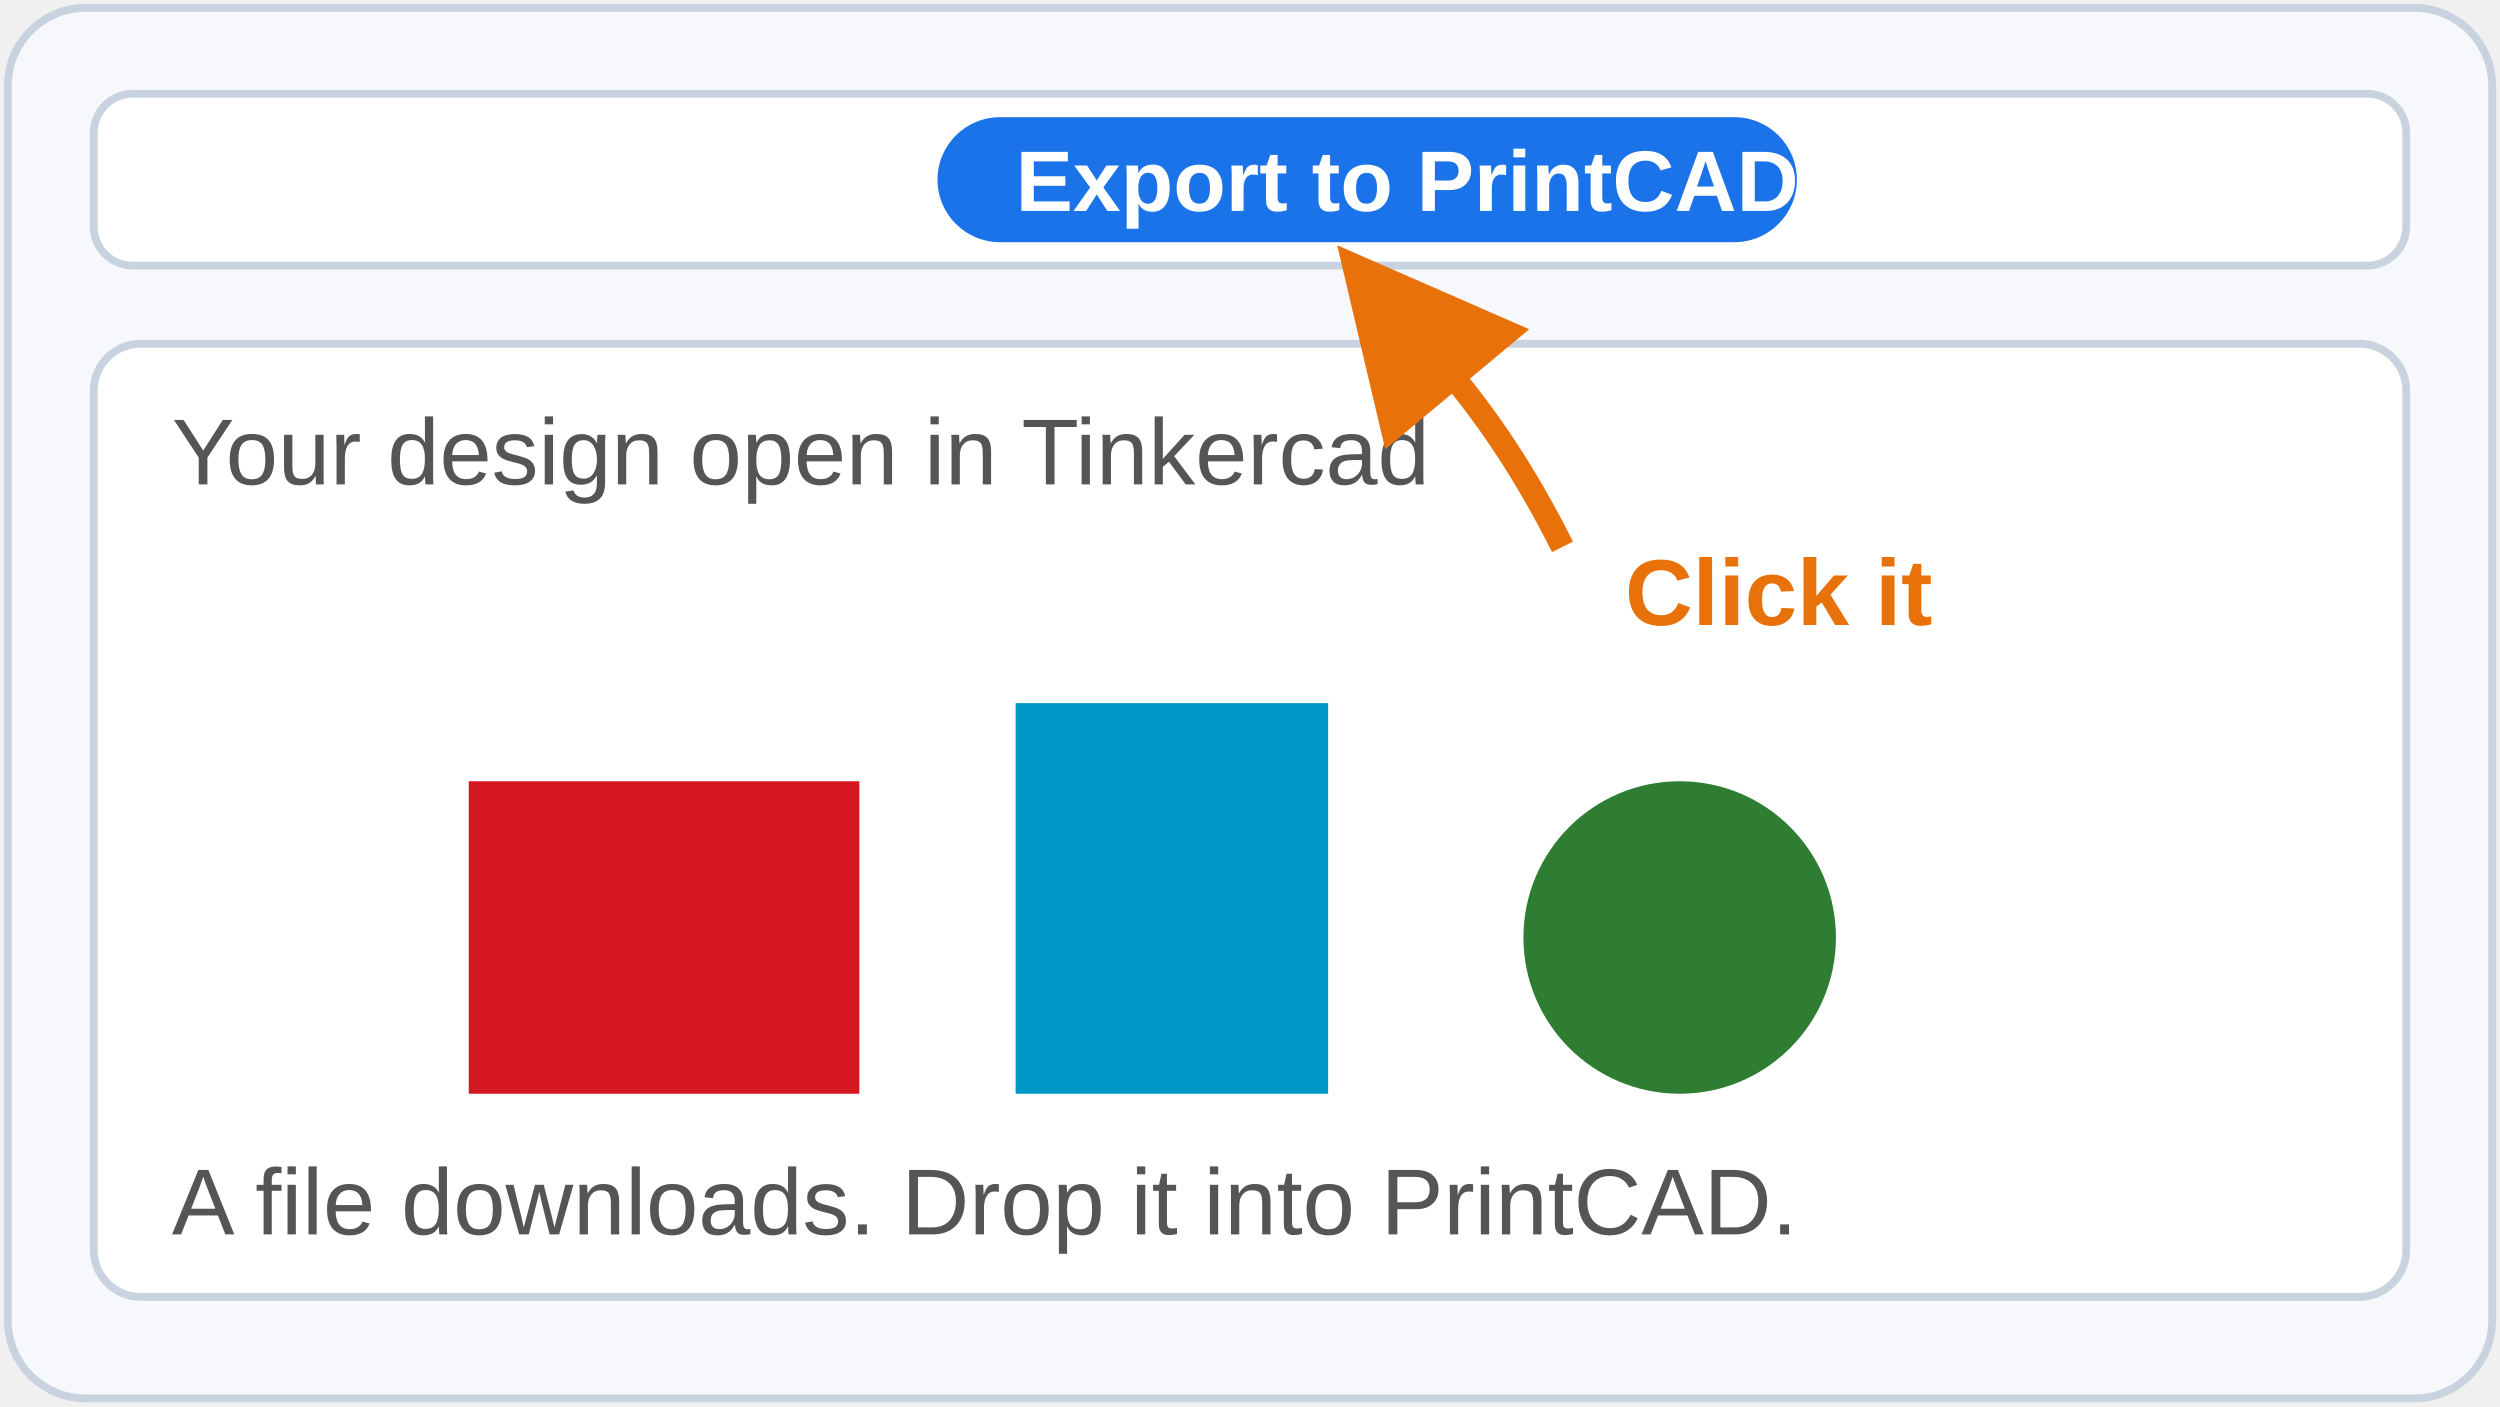
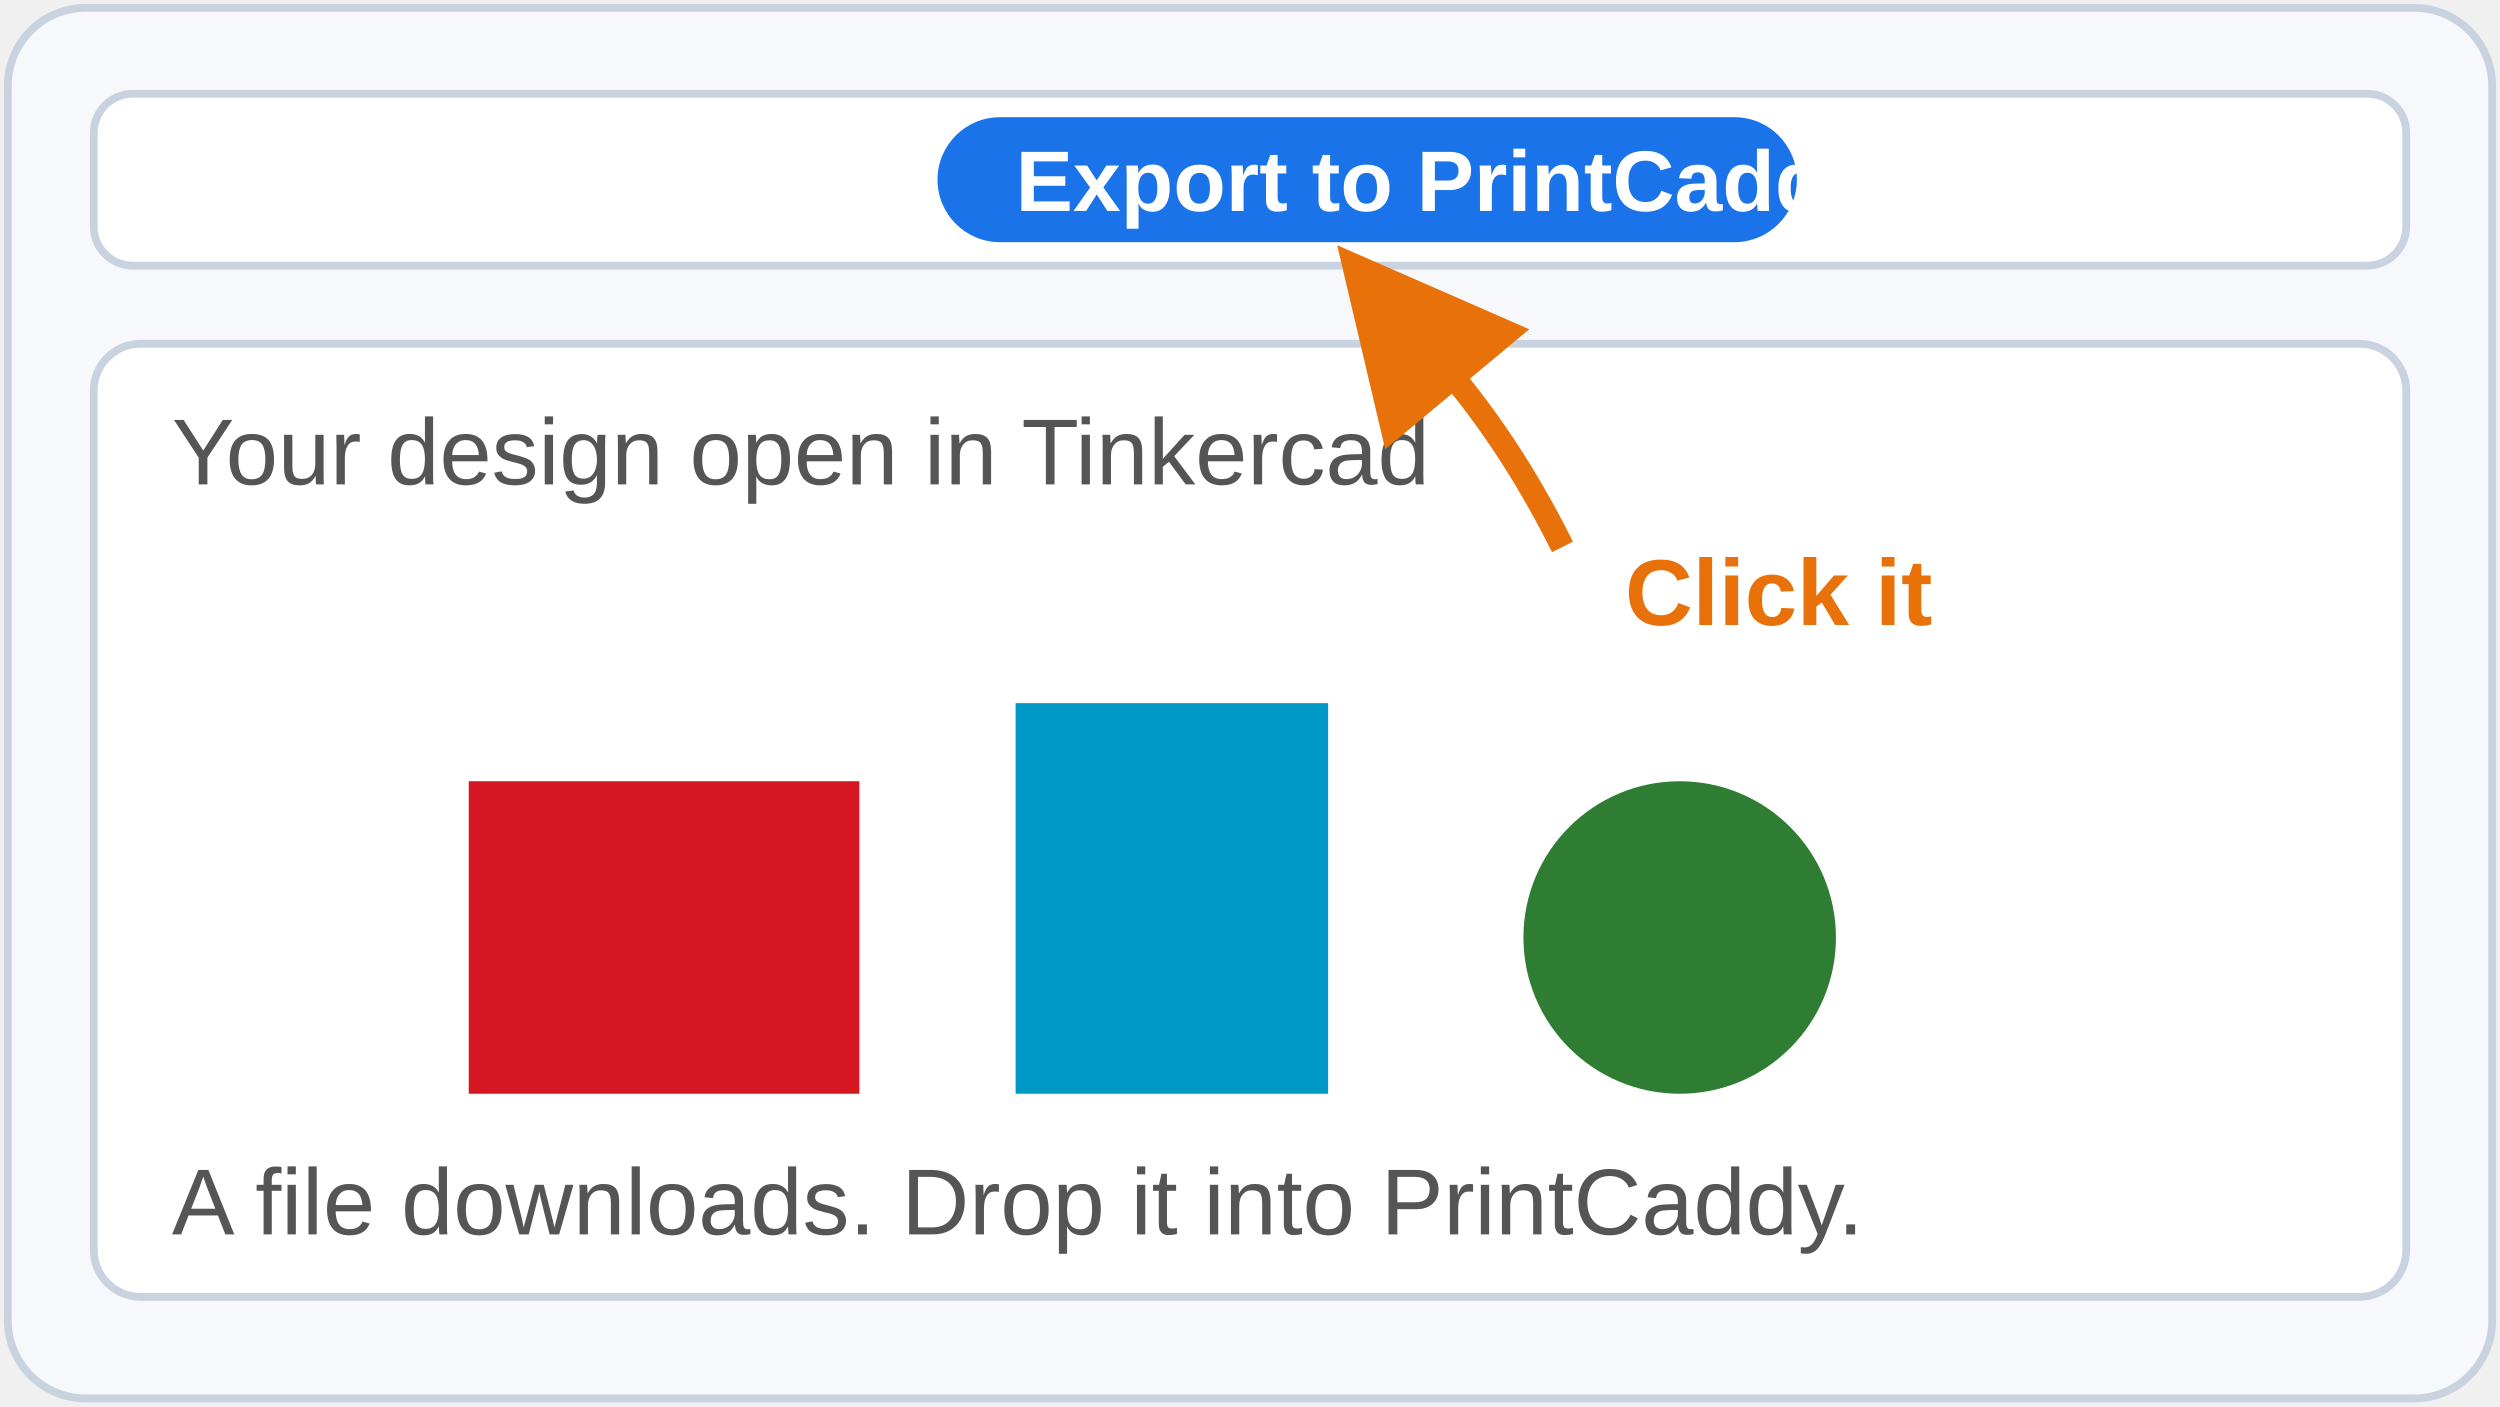
<svg xmlns="http://www.w3.org/2000/svg" viewBox="0 0 320 180" font-family="Arial,Helvetica,sans-serif" font-size="12">
  <rect x="1" y="1" width="318" height="178" rx="10" fill="#f6f8fb" stroke="#c9d3df" />
  <rect x="12" y="12" width="296" height="22" rx="5" fill="#fff" stroke="#c9d3df" />
  <rect x="120" y="15" width="110" height="16" rx="8" fill="#1a73e8" />
-   <text x="130" y="27" fill="#fff" font-size="11" font-weight="bold">Export to PrintCAD</text>
+   <text x="130" y="27" fill="#fff" font-size="11" font-weight="bold">Export to PrintCaddy</text>
  <rect x="12" y="44" width="296" height="122" rx="6" fill="#fff" stroke="#c9d3df" />
  <text x="22" y="62" fill="#555">Your design open in Tinkercad</text>
  <rect x="60" y="100" width="50" height="40" fill="#d41721" />
  <rect x="130" y="90" width="40" height="50" fill="#0098c7" />
  <circle cx="215" cy="120" r="20" fill="#2e7d32" />
  <path d="M200 70 C190 50 180 42 175 36" stroke="#e8710a" stroke-width="3" fill="none" marker-end="url(#a)" />
  <defs>
    <marker id="a" markerWidth="8" markerHeight="8" refX="6" refY="4" orient="auto">
      <path d="M0 0L8 4L0 8z" fill="#e8710a" />
    </marker>
  </defs>
  <text x="208" y="80" fill="#e8710a" font-weight="bold">Click it</text>
-   <text x="22" y="158" fill="#555">A file downloads. Drop it into PrintCAD.</text>
+   <text x="22" y="158" fill="#555">A file downloads. Drop it into PrintCaddy.</text>
</svg>
